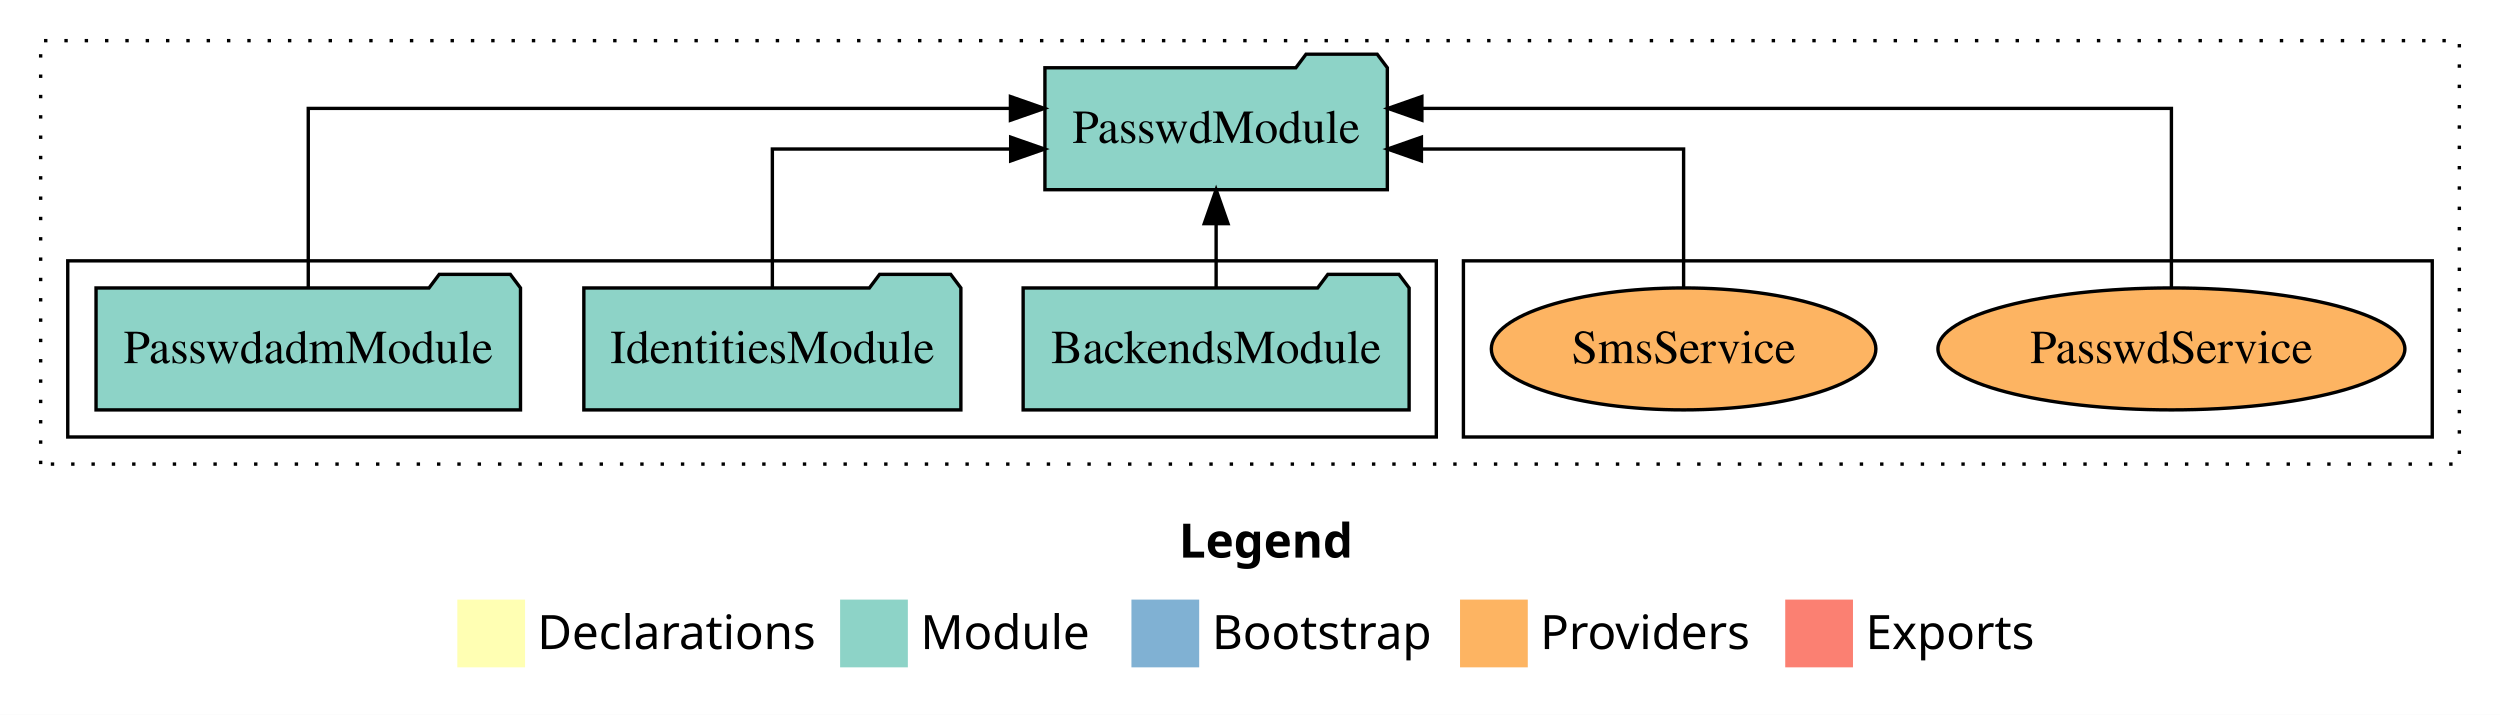
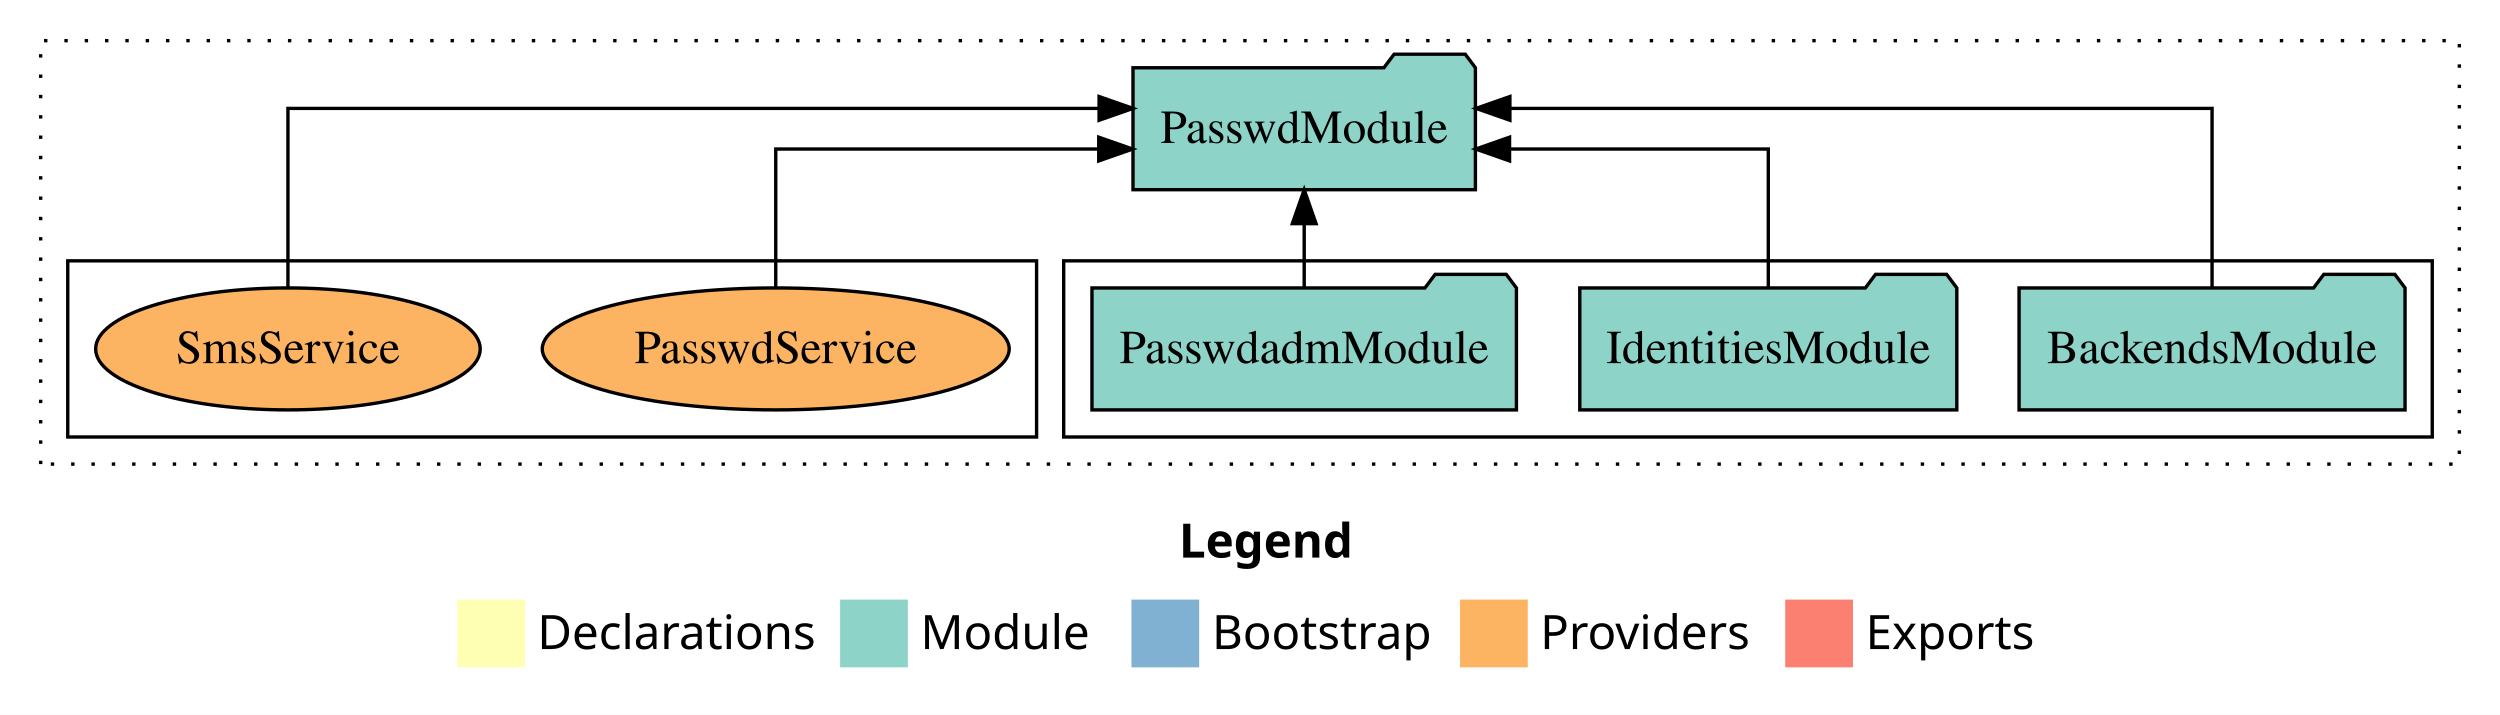
<svg xmlns="http://www.w3.org/2000/svg" width="738pt" height="211pt" viewBox="0.00 0.00 738.00 211.00">
  <g id="graph0" class="graph" transform="scale(1 1) rotate(0) translate(4 207)">
    <polygon fill="white" stroke="transparent" points="-4,4 -4,-207 734,-207 734,4 -4,4" />
    <text text-anchor="start" x="344.01" y="-42.4" font-family="Times-12" font-weight="bold" font-size="14.00">Legend</text>
    <polygon fill="#ffffb3" stroke="transparent" points="131,-10 131,-30 151,-30 151,-10 131,-10" />
    <text text-anchor="start" x="154.63" y="-15.4" font-family="Times-12" font-size="14.00">  Declarations</text>
    <polygon fill="#8dd3c7" stroke="transparent" points="244,-10 244,-30 264,-30 264,-10 244,-10" />
    <text text-anchor="start" x="267.73" y="-15.4" font-family="Times-12" font-size="14.00">  Module</text>
    <polygon fill="#80b1d3" stroke="transparent" points="330,-10 330,-30 350,-30 350,-10 330,-10" />
    <text text-anchor="start" x="353.78" y="-15.4" font-family="Times-12" font-size="14.00">  Bootstrap</text>
    <polygon fill="#fdb462" stroke="transparent" points="427,-10 427,-30 447,-30 447,-10 427,-10" />
    <text text-anchor="start" x="450.67" y="-15.4" font-family="Times-12" font-size="14.00">  Providers</text>
    <polygon fill="#fb8072" stroke="transparent" points="523,-10 523,-30 543,-30 543,-10 523,-10" />
    <text text-anchor="start" x="546.73" y="-15.4" font-family="Times-12" font-size="14.00">  Exports</text>
    <g id="clust1" class="cluster">
      <polygon fill="none" stroke="black" stroke-dasharray="1,5" points="8,-70 8,-195 722,-195 722,-70 8,-70" />
    </g>
+     <g id="clust3" class="cluster">
+       <polygon fill="none" stroke="black" points="310,-78 310,-130 714,-130 714,-78 310,-78" />
+     </g>
    <g id="clust6" class="cluster">
-       <polygon fill="none" stroke="black" points="428,-78 428,-130 714,-130 714,-78 428,-78" />
-     </g>
-     <g id="clust3" class="cluster">
-       <polygon fill="none" stroke="black" points="16,-78 16,-130 420,-130 420,-78 16,-78" />
+       <polygon fill="none" stroke="black" points="16,-78 16,-130 302,-130 302,-78 16,-78" />
    </g>
    <g id="node1" class="node">
-       <polygon fill="#8dd3c7" stroke="black" points="411.97,-122 408.97,-126 387.97,-126 384.97,-122 298.03,-122 298.03,-86 411.97,-86 411.97,-122" />
-       <text text-anchor="middle" x="355" y="-99.8" font-family="Times,serif" font-size="14.00">BackendsModule</text>
+       <polygon fill="#8dd3c7" stroke="black" points="705.97,-122 702.97,-126 681.97,-126 678.97,-122 592.03,-122 592.03,-86 705.97,-86 705.97,-122" />
+       <text text-anchor="middle" x="649" y="-99.8" font-family="Times,serif" font-size="14.00">BackendsModule</text>
    </g>
    <g id="node4" class="node">
-       <polygon fill="#8dd3c7" stroke="black" points="405.54,-187 402.54,-191 381.54,-191 378.54,-187 304.46,-187 304.46,-151 405.54,-151 405.54,-187" />
-       <text text-anchor="middle" x="355" y="-164.8" font-family="Times,serif" font-size="14.00">PasswdModule</text>
+       <polygon fill="#8dd3c7" stroke="black" points="431.54,-187 428.54,-191 407.54,-191 404.54,-187 330.46,-187 330.46,-151 431.54,-151 431.54,-187" />
+       <text text-anchor="middle" x="381" y="-164.8" font-family="Times,serif" font-size="14.00">PasswdModule</text>
    </g>
    <g id="edge1" class="edge">
-       <path fill="none" stroke="black" d="M355,-122.11C355,-122.11 355,-140.99 355,-140.99" />
-       <polygon fill="black" stroke="black" points="351.5,-140.99 355,-150.99 358.5,-140.99 351.5,-140.99" />
+       <path fill="none" stroke="black" d="M649,-122.28C649,-143.32 649,-175 649,-175 649,-175 441.72,-175 441.72,-175" />
+       <polygon fill="black" stroke="black" points="441.72,-171.5 431.72,-175 441.72,-178.5 441.72,-171.5" />
    </g>
    <g id="node2" class="node">
-       <polygon fill="#8dd3c7" stroke="black" points="279.65,-122 276.65,-126 255.65,-126 252.65,-122 168.35,-122 168.35,-86 279.65,-86 279.65,-122" />
-       <text text-anchor="middle" x="224" y="-99.8" font-family="Times,serif" font-size="14.00">IdentitiesModule</text>
+       <polygon fill="#8dd3c7" stroke="black" points="573.65,-122 570.65,-126 549.65,-126 546.65,-122 462.35,-122 462.35,-86 573.65,-86 573.65,-122" />
+       <text text-anchor="middle" x="518" y="-99.8" font-family="Times,serif" font-size="14.00">IdentitiesModule</text>
    </g>
    <g id="edge2" class="edge">
-       <path fill="none" stroke="black" d="M224,-122.02C224,-139.37 224,-163 224,-163 224,-163 294.35,-163 294.35,-163" />
-       <polygon fill="black" stroke="black" points="294.35,-166.5 304.35,-163 294.35,-159.5 294.35,-166.5" />
+       <path fill="none" stroke="black" d="M518,-122.02C518,-139.37 518,-163 518,-163 518,-163 441.62,-163 441.62,-163" />
+       <polygon fill="black" stroke="black" points="441.62,-159.5 431.62,-163 441.62,-166.5 441.62,-159.5" />
    </g>
    <g id="node3" class="node">
-       <polygon fill="#8dd3c7" stroke="black" points="149.65,-122 146.65,-126 125.65,-126 122.65,-122 24.35,-122 24.35,-86 149.65,-86 149.65,-122" />
-       <text text-anchor="middle" x="87" y="-99.8" font-family="Times,serif" font-size="14.00">PasswdadmModule</text>
+       <polygon fill="#8dd3c7" stroke="black" points="443.65,-122 440.65,-126 419.65,-126 416.65,-122 318.35,-122 318.35,-86 443.65,-86 443.65,-122" />
+       <text text-anchor="middle" x="381" y="-99.8" font-family="Times,serif" font-size="14.00">PasswdadmModule</text>
    </g>
    <g id="edge3" class="edge">
-       <path fill="none" stroke="black" d="M87,-122.28C87,-143.32 87,-175 87,-175 87,-175 294.28,-175 294.28,-175" />
-       <polygon fill="black" stroke="black" points="294.28,-178.5 304.28,-175 294.28,-171.5 294.28,-178.5" />
+       <path fill="none" stroke="black" d="M381,-122.11C381,-122.11 381,-140.99 381,-140.99" />
+       <polygon fill="black" stroke="black" points="377.5,-140.99 381,-150.99 384.5,-140.99 377.5,-140.99" />
    </g>
    <g id="node5" class="node">
-       <ellipse fill="#fdb462" stroke="black" cx="637" cy="-104" rx="68.92" ry="18" />
-       <text text-anchor="middle" x="637" y="-99.8" font-family="Times,serif" font-size="14.00">PasswdService</text>
+       <ellipse fill="#fdb462" stroke="black" cx="225" cy="-104" rx="68.92" ry="18" />
+       <text text-anchor="middle" x="225" y="-99.8" font-family="Times,serif" font-size="14.00">PasswdService</text>
    </g>
    <g id="edge4" class="edge">
-       <path fill="none" stroke="black" d="M637,-122.28C637,-143.32 637,-175 637,-175 637,-175 415.74,-175 415.74,-175" />
-       <polygon fill="black" stroke="black" points="415.74,-171.5 405.74,-175 415.74,-178.5 415.74,-171.5" />
+       <path fill="none" stroke="black" d="M225,-122.02C225,-139.37 225,-163 225,-163 225,-163 320.35,-163 320.35,-163" />
+       <polygon fill="black" stroke="black" points="320.35,-166.5 330.35,-163 320.35,-159.5 320.35,-166.5" />
    </g>
    <g id="node6" class="node">
-       <ellipse fill="#fdb462" stroke="black" cx="493" cy="-104" rx="56.76" ry="18" />
-       <text text-anchor="middle" x="493" y="-99.8" font-family="Times,serif" font-size="14.00">SmsService</text>
+       <ellipse fill="#fdb462" stroke="black" cx="81" cy="-104" rx="56.76" ry="18" />
+       <text text-anchor="middle" x="81" y="-99.8" font-family="Times,serif" font-size="14.00">SmsService</text>
    </g>
    <g id="edge5" class="edge">
-       <path fill="none" stroke="black" d="M493,-122.02C493,-139.37 493,-163 493,-163 493,-163 415.6,-163 415.6,-163" />
-       <polygon fill="black" stroke="black" points="415.6,-159.5 405.6,-163 415.6,-166.5 415.6,-159.5" />
+       <path fill="none" stroke="black" d="M81,-122.28C81,-143.32 81,-175 81,-175 81,-175 320.45,-175 320.45,-175" />
+       <polygon fill="black" stroke="black" points="320.45,-178.5 330.45,-175 320.45,-171.5 320.45,-178.5" />
    </g>
  </g>
</svg>
